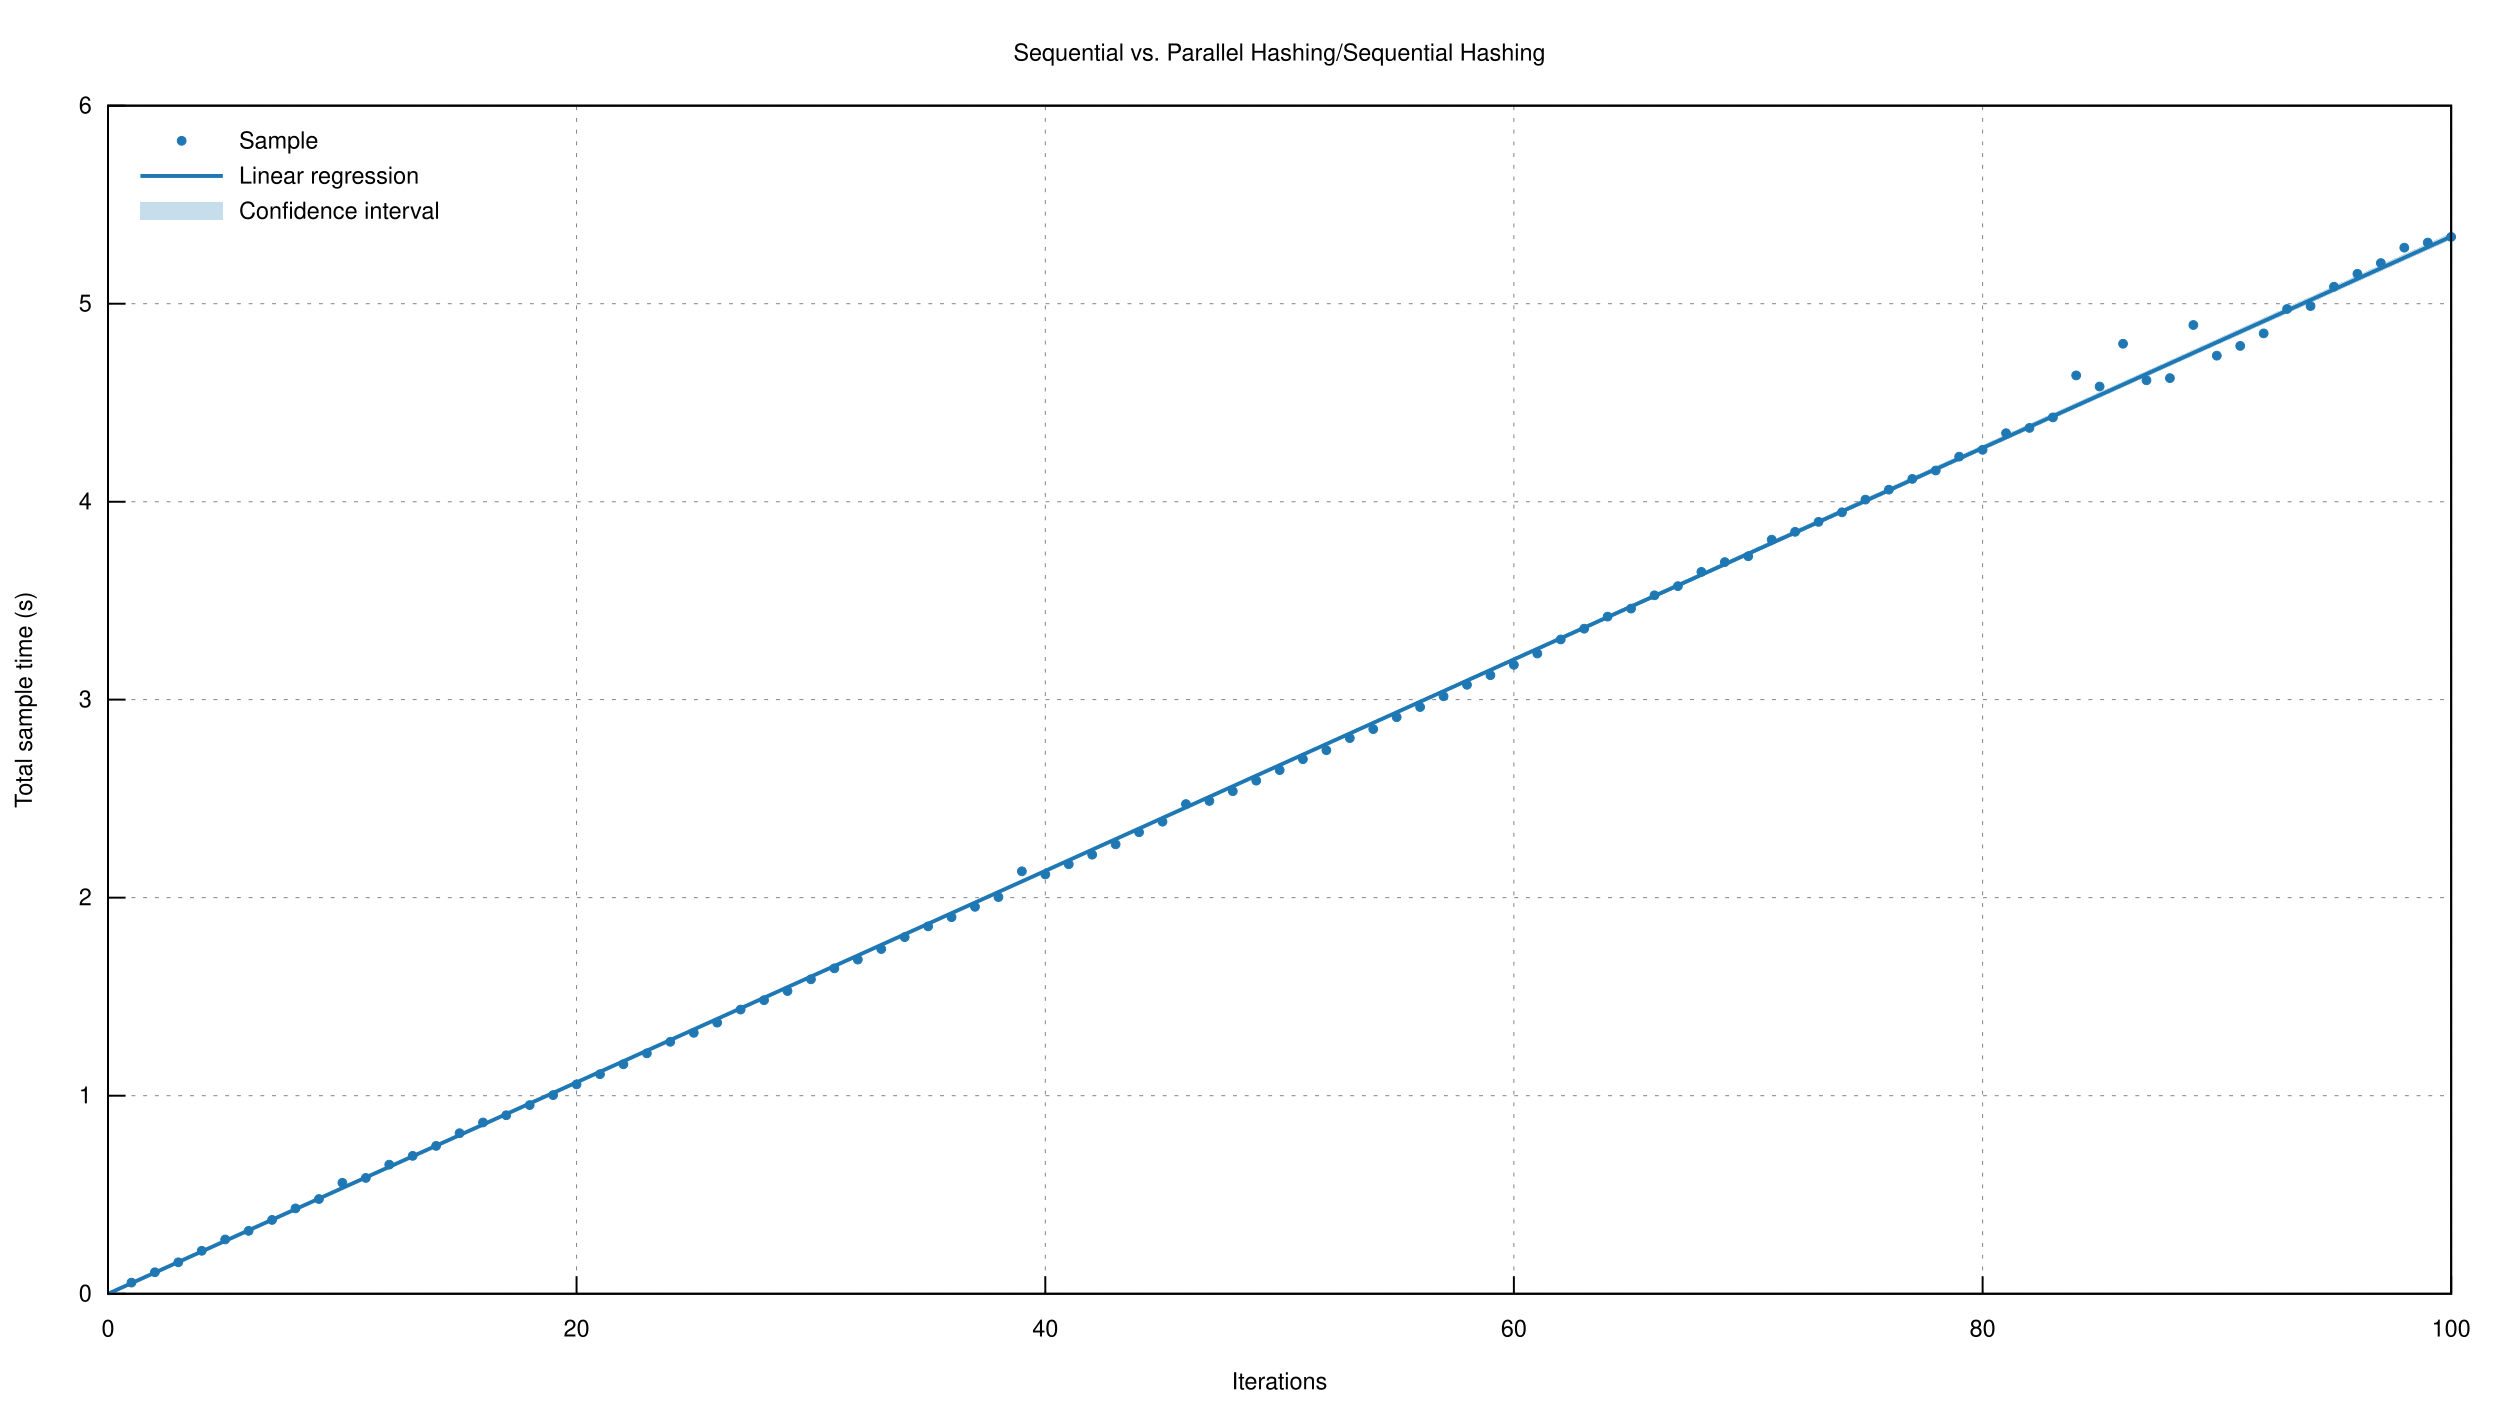
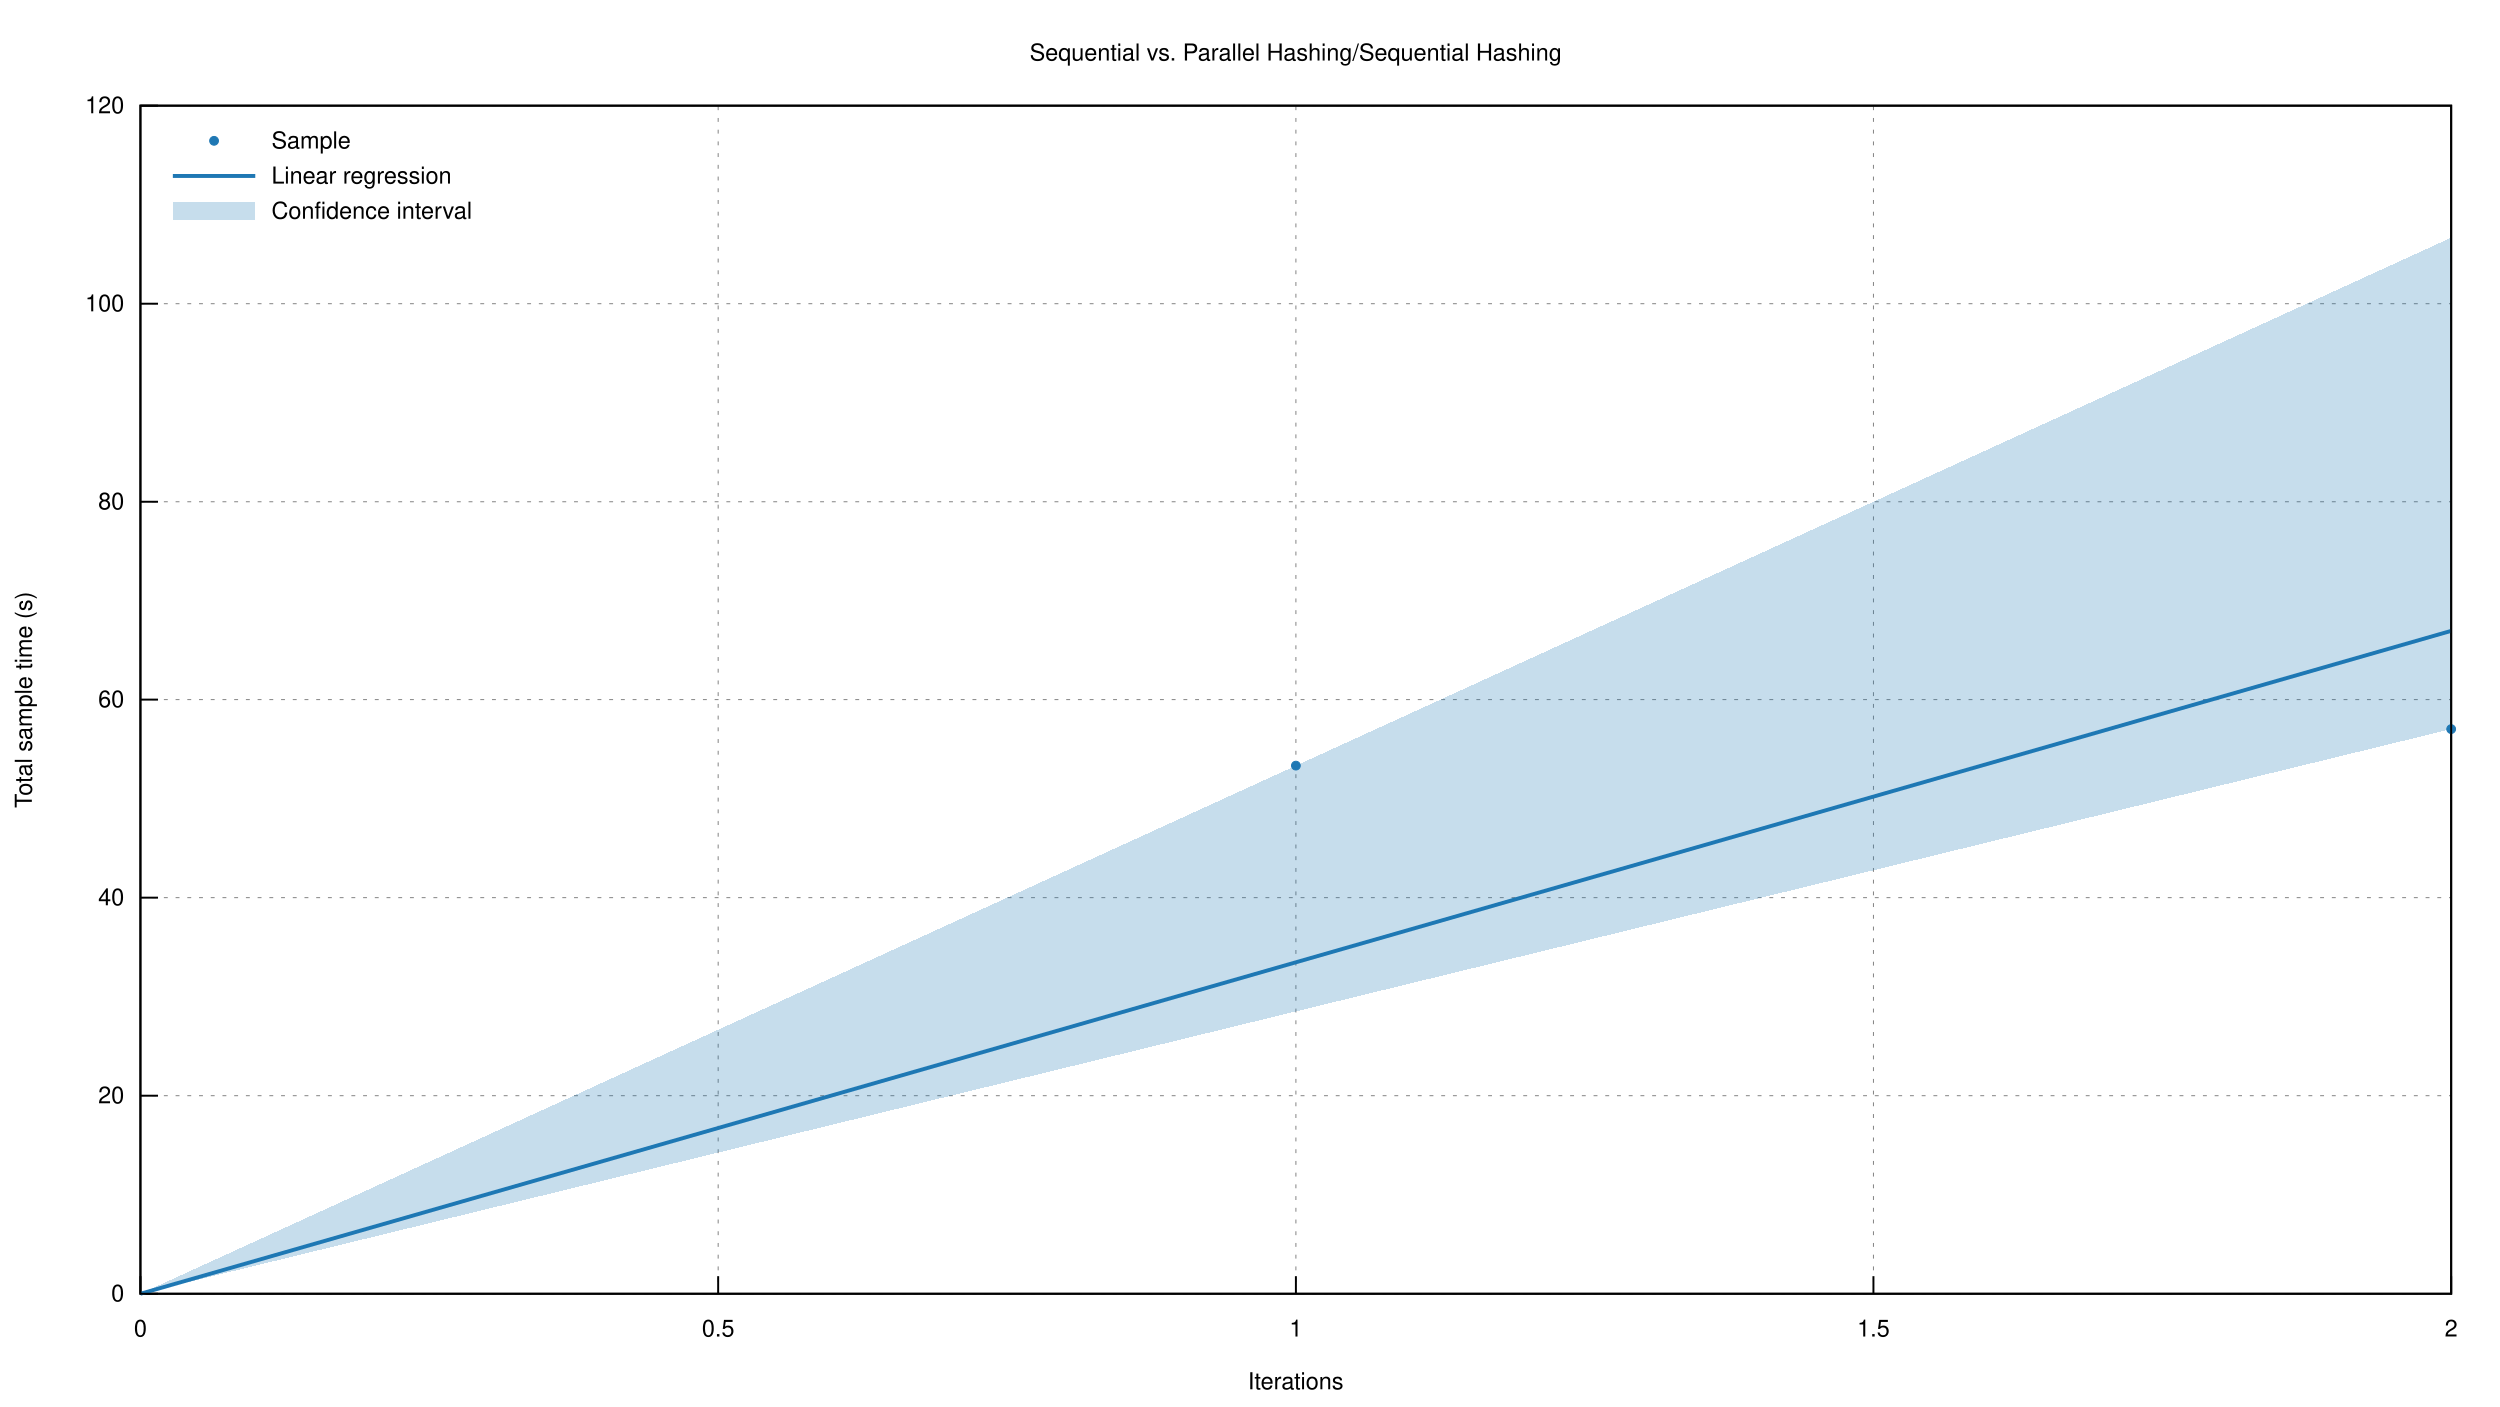
<svg xmlns="http://www.w3.org/2000/svg" xmlns:xlink="http://www.w3.org/1999/xlink" viewBox="0 0 1280 720">
  <g id="gnuplot_canvas">
    <rect x="0" y="0" width="1280" height="720" fill="none" />
    <defs>
      <circle id="gpDot" r="0.5" stroke-width="0.5" />
      <path id="gpPt0" stroke-width="0.222" stroke="currentColor" d="M-1,0 h2 M0,-1 v2" />
      <path id="gpPt1" stroke-width="0.222" stroke="currentColor" d="M-1,-1 L1,1 M1,-1 L-1,1" />
      <path id="gpPt2" stroke-width="0.222" stroke="currentColor" d="M-1,0 L1,0 M0,-1 L0,1 M-1,-1 L1,1 M-1,1 L1,-1" />
      <rect id="gpPt3" stroke-width="0.222" stroke="currentColor" x="-1" y="-1" width="2" height="2" />
      <rect id="gpPt4" stroke-width="0.222" stroke="currentColor" fill="currentColor" x="-1" y="-1" width="2" height="2" />
      <circle id="gpPt5" stroke-width="0.222" stroke="currentColor" cx="0" cy="0" r="1" />
      <use xlink:href="#gpPt5" id="gpPt6" fill="currentColor" stroke="none" />
      <path id="gpPt7" stroke-width="0.222" stroke="currentColor" d="M0,-1.33 L-1.33,0.67 L1.33,0.67 z" />
      <use xlink:href="#gpPt7" id="gpPt8" fill="currentColor" stroke="none" />
      <use xlink:href="#gpPt7" id="gpPt9" stroke="currentColor" transform="rotate(180)" />
      <use xlink:href="#gpPt9" id="gpPt10" fill="currentColor" stroke="none" />
      <use xlink:href="#gpPt3" id="gpPt11" stroke="currentColor" transform="rotate(45)" />
      <use xlink:href="#gpPt11" id="gpPt12" fill="currentColor" stroke="none" />
      <path id="gpPt13" stroke-width="0.222" stroke="currentColor" d="M0,1.330 L1.265,0.411 L0.782,-1.067 L-0.782,-1.076 L-1.265,0.411 z" />
      <use xlink:href="#gpPt13" id="gpPt14" fill="currentColor" stroke="none" />
      <filter id="textbox" filterUnits="objectBoundingBox" x="0" y="0" height="1" width="1">
        <feFlood flood-color="white" flood-opacity="1" result="bgnd" />
        <feComposite in="SourceGraphic" in2="bgnd" operator="atop" />
      </filter>
      <filter id="greybox" filterUnits="objectBoundingBox" x="0" y="0" height="1" width="1">
        <feFlood flood-color="lightgrey" flood-opacity="1" result="grey" />
        <feComposite in="SourceGraphic" in2="grey" operator="atop" />
      </filter>
    </defs>
    <g fill="none" color="white" stroke="currentColor" stroke-width="1.00" stroke-linecap="butt" stroke-linejoin="miter">
</g>
    <g fill="none" color="black" stroke="currentColor" stroke-width="1.00" stroke-linecap="butt" stroke-linejoin="miter">
</g>
    <g fill="none" color="black" stroke="black" stroke-width="0.50" stroke-linecap="butt" stroke-linejoin="miter">
</g>
    <g fill="none" color="gray" stroke="currentColor" stroke-width="0.50" stroke-linecap="butt" stroke-linejoin="miter">
-       <path stroke="gray" stroke-dasharray="2,4" class="gridline" d="M55.3,662.4 L1255.0,662.4  " />
-     </g>
-     <g fill="none" color="gray" stroke="gray" stroke-width="1.00" stroke-linecap="butt" stroke-linejoin="miter">
- </g>
-     <g fill="none" color="black" stroke="currentColor" stroke-width="1.00" stroke-linecap="butt" stroke-linejoin="miter">
-       <path stroke="black" d="M55.3,662.4 L64.3,662.4  " />
-       <g transform="translate(47.0,666.3)" stroke="none" fill="black" font-family="Helvetica" font-size="12.00" text-anchor="end">
+       <path stroke="gray" stroke-dasharray="2,4" class="gridline" d="M71.9,662.4 L1255.0,662.4  " />
+     </g>
+     <g fill="none" color="gray" stroke="gray" stroke-width="1.00" stroke-linecap="butt" stroke-linejoin="miter">
+ </g>
+     <g fill="none" color="black" stroke="currentColor" stroke-width="1.00" stroke-linecap="butt" stroke-linejoin="miter">
+       <path stroke="black" d="M71.9,662.4 L80.9,662.4  " />
+       <g transform="translate(63.6,666.3)" stroke="none" fill="black" font-family="Helvetica" font-size="12.00" text-anchor="end">
        <text>
          <tspan font-family="Helvetica"> 0</tspan>
        </text>
      </g>
    </g>
    <g fill="none" color="black" stroke="currentColor" stroke-width="1.00" stroke-linecap="butt" stroke-linejoin="miter">
</g>
    <g fill="none" color="black" stroke="black" stroke-width="0.50" stroke-linecap="butt" stroke-linejoin="miter">
</g>
    <g fill="none" color="gray" stroke="currentColor" stroke-width="0.50" stroke-linecap="butt" stroke-linejoin="miter">
-       <path stroke="gray" stroke-dasharray="2,4" class="gridline" d="M55.3,561.0 L1255.0,561.0  " />
-     </g>
-     <g fill="none" color="gray" stroke="gray" stroke-width="1.00" stroke-linecap="butt" stroke-linejoin="miter">
- </g>
-     <g fill="none" color="black" stroke="currentColor" stroke-width="1.00" stroke-linecap="butt" stroke-linejoin="miter">
-       <path stroke="black" d="M55.3,561.0 L64.3,561.0  " />
-       <g transform="translate(47.0,564.9)" stroke="none" fill="black" font-family="Helvetica" font-size="12.00" text-anchor="end">
+       <path stroke="gray" stroke-dasharray="2,4" class="gridline" d="M71.9,561.0 L1255.0,561.0  " />
+     </g>
+     <g fill="none" color="gray" stroke="gray" stroke-width="1.00" stroke-linecap="butt" stroke-linejoin="miter">
+ </g>
+     <g fill="none" color="black" stroke="currentColor" stroke-width="1.00" stroke-linecap="butt" stroke-linejoin="miter">
+       <path stroke="black" d="M71.9,561.0 L80.9,561.0  " />
+       <g transform="translate(63.6,564.9)" stroke="none" fill="black" font-family="Helvetica" font-size="12.00" text-anchor="end">
+         <text>
+           <tspan font-family="Helvetica"> 20</tspan>
+         </text>
+       </g>
+     </g>
+     <g fill="none" color="black" stroke="currentColor" stroke-width="1.00" stroke-linecap="butt" stroke-linejoin="miter">
+ </g>
+     <g fill="none" color="black" stroke="black" stroke-width="0.50" stroke-linecap="butt" stroke-linejoin="miter">
+ </g>
+     <g fill="none" color="gray" stroke="currentColor" stroke-width="0.50" stroke-linecap="butt" stroke-linejoin="miter">
+       <path stroke="gray" stroke-dasharray="2,4" class="gridline" d="M71.9,459.6 L1255.0,459.6  " />
+     </g>
+     <g fill="none" color="gray" stroke="gray" stroke-width="1.00" stroke-linecap="butt" stroke-linejoin="miter">
+ </g>
+     <g fill="none" color="black" stroke="currentColor" stroke-width="1.00" stroke-linecap="butt" stroke-linejoin="miter">
+       <path stroke="black" d="M71.9,459.6 L80.9,459.6  " />
+       <g transform="translate(63.6,463.5)" stroke="none" fill="black" font-family="Helvetica" font-size="12.00" text-anchor="end">
+         <text>
+           <tspan font-family="Helvetica"> 40</tspan>
+         </text>
+       </g>
+     </g>
+     <g fill="none" color="black" stroke="currentColor" stroke-width="1.00" stroke-linecap="butt" stroke-linejoin="miter">
+ </g>
+     <g fill="none" color="black" stroke="black" stroke-width="0.50" stroke-linecap="butt" stroke-linejoin="miter">
+ </g>
+     <g fill="none" color="gray" stroke="currentColor" stroke-width="0.50" stroke-linecap="butt" stroke-linejoin="miter">
+       <path stroke="gray" stroke-dasharray="2,4" class="gridline" d="M71.9,358.2 L1255.0,358.2  " />
+     </g>
+     <g fill="none" color="gray" stroke="gray" stroke-width="1.00" stroke-linecap="butt" stroke-linejoin="miter">
+ </g>
+     <g fill="none" color="black" stroke="currentColor" stroke-width="1.00" stroke-linecap="butt" stroke-linejoin="miter">
+       <path stroke="black" d="M71.9,358.2 L80.9,358.2  " />
+       <g transform="translate(63.6,362.1)" stroke="none" fill="black" font-family="Helvetica" font-size="12.00" text-anchor="end">
+         <text>
+           <tspan font-family="Helvetica"> 60</tspan>
+         </text>
+       </g>
+     </g>
+     <g fill="none" color="black" stroke="currentColor" stroke-width="1.00" stroke-linecap="butt" stroke-linejoin="miter">
+ </g>
+     <g fill="none" color="black" stroke="black" stroke-width="0.50" stroke-linecap="butt" stroke-linejoin="miter">
+ </g>
+     <g fill="none" color="gray" stroke="currentColor" stroke-width="0.50" stroke-linecap="butt" stroke-linejoin="miter">
+       <path stroke="gray" stroke-dasharray="2,4" class="gridline" d="M71.9,256.9 L1255.0,256.9  " />
+     </g>
+     <g fill="none" color="gray" stroke="gray" stroke-width="1.00" stroke-linecap="butt" stroke-linejoin="miter">
+ </g>
+     <g fill="none" color="black" stroke="currentColor" stroke-width="1.00" stroke-linecap="butt" stroke-linejoin="miter">
+       <path stroke="black" d="M71.9,256.9 L80.9,256.9  " />
+       <g transform="translate(63.6,260.8)" stroke="none" fill="black" font-family="Helvetica" font-size="12.00" text-anchor="end">
+         <text>
+           <tspan font-family="Helvetica"> 80</tspan>
+         </text>
+       </g>
+     </g>
+     <g fill="none" color="black" stroke="currentColor" stroke-width="1.00" stroke-linecap="butt" stroke-linejoin="miter">
+ </g>
+     <g fill="none" color="black" stroke="black" stroke-width="0.50" stroke-linecap="butt" stroke-linejoin="miter">
+ </g>
+     <g fill="none" color="gray" stroke="currentColor" stroke-width="0.50" stroke-linecap="butt" stroke-linejoin="miter">
+       <path stroke="gray" stroke-dasharray="2,4" class="gridline" d="M71.9,155.5 L1255.0,155.5  " />
+     </g>
+     <g fill="none" color="gray" stroke="gray" stroke-width="1.00" stroke-linecap="butt" stroke-linejoin="miter">
+ </g>
+     <g fill="none" color="black" stroke="currentColor" stroke-width="1.00" stroke-linecap="butt" stroke-linejoin="miter">
+       <path stroke="black" d="M71.9,155.5 L80.9,155.5  " />
+       <g transform="translate(63.6,159.4)" stroke="none" fill="black" font-family="Helvetica" font-size="12.00" text-anchor="end">
+         <text>
+           <tspan font-family="Helvetica"> 100</tspan>
+         </text>
+       </g>
+     </g>
+     <g fill="none" color="black" stroke="currentColor" stroke-width="1.00" stroke-linecap="butt" stroke-linejoin="miter">
+ </g>
+     <g fill="none" color="black" stroke="black" stroke-width="0.50" stroke-linecap="butt" stroke-linejoin="miter">
+ </g>
+     <g fill="none" color="gray" stroke="currentColor" stroke-width="0.50" stroke-linecap="butt" stroke-linejoin="miter">
+       <path stroke="gray" stroke-dasharray="2,4" class="gridline" d="M71.9,54.1 L1255.0,54.1  " />
+     </g>
+     <g fill="none" color="gray" stroke="gray" stroke-width="1.00" stroke-linecap="butt" stroke-linejoin="miter">
+ </g>
+     <g fill="none" color="black" stroke="currentColor" stroke-width="1.00" stroke-linecap="butt" stroke-linejoin="miter">
+       <path stroke="black" d="M71.9,54.1 L80.9,54.1  " />
+       <g transform="translate(63.6,58.0)" stroke="none" fill="black" font-family="Helvetica" font-size="12.00" text-anchor="end">
+         <text>
+           <tspan font-family="Helvetica"> 120</tspan>
+         </text>
+       </g>
+     </g>
+     <g fill="none" color="black" stroke="currentColor" stroke-width="1.00" stroke-linecap="butt" stroke-linejoin="miter">
+ </g>
+     <g fill="none" color="black" stroke="black" stroke-width="0.50" stroke-linecap="butt" stroke-linejoin="miter">
+ </g>
+     <g fill="none" color="gray" stroke="currentColor" stroke-width="0.50" stroke-linecap="butt" stroke-linejoin="miter">
+       <path stroke="gray" stroke-dasharray="2,4" class="gridline" d="M71.9,662.4 L71.9,54.1  " />
+     </g>
+     <g fill="none" color="gray" stroke="gray" stroke-width="1.00" stroke-linecap="butt" stroke-linejoin="miter">
+ </g>
+     <g fill="none" color="black" stroke="currentColor" stroke-width="1.00" stroke-linecap="butt" stroke-linejoin="miter">
+       <path stroke="black" d="M71.9,662.4 L71.9,653.4  " />
+       <g transform="translate(71.9,684.3)" stroke="none" fill="black" font-family="Helvetica" font-size="12.00" text-anchor="middle">
+         <text>
+           <tspan font-family="Helvetica"> 0</tspan>
+         </text>
+       </g>
+     </g>
+     <g fill="none" color="black" stroke="currentColor" stroke-width="1.00" stroke-linecap="butt" stroke-linejoin="miter">
+ </g>
+     <g fill="none" color="black" stroke="black" stroke-width="0.50" stroke-linecap="butt" stroke-linejoin="miter">
+ </g>
+     <g fill="none" color="gray" stroke="currentColor" stroke-width="0.50" stroke-linecap="butt" stroke-linejoin="miter">
+       <path stroke="gray" stroke-dasharray="2,4" class="gridline" d="M367.7,662.4 L367.7,54.1  " />
+     </g>
+     <g fill="none" color="gray" stroke="gray" stroke-width="1.00" stroke-linecap="butt" stroke-linejoin="miter">
+ </g>
+     <g fill="none" color="black" stroke="currentColor" stroke-width="1.00" stroke-linecap="butt" stroke-linejoin="miter">
+       <path stroke="black" d="M367.7,662.4 L367.7,653.4  " />
+       <g transform="translate(367.7,684.3)" stroke="none" fill="black" font-family="Helvetica" font-size="12.00" text-anchor="middle">
+         <text>
+           <tspan font-family="Helvetica"> 0.5</tspan>
+         </text>
+       </g>
+     </g>
+     <g fill="none" color="black" stroke="currentColor" stroke-width="1.00" stroke-linecap="butt" stroke-linejoin="miter">
+ </g>
+     <g fill="none" color="black" stroke="black" stroke-width="0.50" stroke-linecap="butt" stroke-linejoin="miter">
+ </g>
+     <g fill="none" color="gray" stroke="currentColor" stroke-width="0.50" stroke-linecap="butt" stroke-linejoin="miter">
+       <path stroke="gray" stroke-dasharray="2,4" class="gridline" d="M663.5,662.4 L663.5,54.1  " />
+     </g>
+     <g fill="none" color="gray" stroke="gray" stroke-width="1.00" stroke-linecap="butt" stroke-linejoin="miter">
+ </g>
+     <g fill="none" color="black" stroke="currentColor" stroke-width="1.00" stroke-linecap="butt" stroke-linejoin="miter">
+       <path stroke="black" d="M663.5,662.4 L663.5,653.4  " />
+       <g transform="translate(663.5,684.3)" stroke="none" fill="black" font-family="Helvetica" font-size="12.00" text-anchor="middle">
        <text>
          <tspan font-family="Helvetica"> 1</tspan>
        </text>
      </g>
    </g>
    <g fill="none" color="black" stroke="currentColor" stroke-width="1.00" stroke-linecap="butt" stroke-linejoin="miter">
</g>
    <g fill="none" color="black" stroke="black" stroke-width="0.50" stroke-linecap="butt" stroke-linejoin="miter">
</g>
    <g fill="none" color="gray" stroke="currentColor" stroke-width="0.50" stroke-linecap="butt" stroke-linejoin="miter">
-       <path stroke="gray" stroke-dasharray="2,4" class="gridline" d="M55.3,459.6 L1255.0,459.6  " />
-     </g>
-     <g fill="none" color="gray" stroke="gray" stroke-width="1.00" stroke-linecap="butt" stroke-linejoin="miter">
- </g>
-     <g fill="none" color="black" stroke="currentColor" stroke-width="1.00" stroke-linecap="butt" stroke-linejoin="miter">
-       <path stroke="black" d="M55.3,459.6 L64.3,459.6  " />
-       <g transform="translate(47.0,463.5)" stroke="none" fill="black" font-family="Helvetica" font-size="12.00" text-anchor="end">
-         <text>
-           <tspan font-family="Helvetica"> 2</tspan>
-         </text>
-       </g>
-     </g>
-     <g fill="none" color="black" stroke="currentColor" stroke-width="1.00" stroke-linecap="butt" stroke-linejoin="miter">
- </g>
-     <g fill="none" color="black" stroke="black" stroke-width="0.50" stroke-linecap="butt" stroke-linejoin="miter">
- </g>
-     <g fill="none" color="gray" stroke="currentColor" stroke-width="0.50" stroke-linecap="butt" stroke-linejoin="miter">
-       <path stroke="gray" stroke-dasharray="2,4" class="gridline" d="M55.3,358.2 L1255.0,358.2  " />
-     </g>
-     <g fill="none" color="gray" stroke="gray" stroke-width="1.00" stroke-linecap="butt" stroke-linejoin="miter">
- </g>
-     <g fill="none" color="black" stroke="currentColor" stroke-width="1.00" stroke-linecap="butt" stroke-linejoin="miter">
-       <path stroke="black" d="M55.3,358.2 L64.3,358.2  " />
-       <g transform="translate(47.0,362.1)" stroke="none" fill="black" font-family="Helvetica" font-size="12.00" text-anchor="end">
-         <text>
-           <tspan font-family="Helvetica"> 3</tspan>
-         </text>
-       </g>
-     </g>
-     <g fill="none" color="black" stroke="currentColor" stroke-width="1.00" stroke-linecap="butt" stroke-linejoin="miter">
- </g>
-     <g fill="none" color="black" stroke="black" stroke-width="0.50" stroke-linecap="butt" stroke-linejoin="miter">
- </g>
-     <g fill="none" color="gray" stroke="currentColor" stroke-width="0.50" stroke-linecap="butt" stroke-linejoin="miter">
-       <path stroke="gray" stroke-dasharray="2,4" class="gridline" d="M55.3,256.9 L1255.0,256.9  " />
-     </g>
-     <g fill="none" color="gray" stroke="gray" stroke-width="1.00" stroke-linecap="butt" stroke-linejoin="miter">
- </g>
-     <g fill="none" color="black" stroke="currentColor" stroke-width="1.00" stroke-linecap="butt" stroke-linejoin="miter">
-       <path stroke="black" d="M55.3,256.9 L64.3,256.9  " />
-       <g transform="translate(47.0,260.8)" stroke="none" fill="black" font-family="Helvetica" font-size="12.00" text-anchor="end">
-         <text>
-           <tspan font-family="Helvetica"> 4</tspan>
-         </text>
-       </g>
-     </g>
-     <g fill="none" color="black" stroke="currentColor" stroke-width="1.00" stroke-linecap="butt" stroke-linejoin="miter">
- </g>
-     <g fill="none" color="black" stroke="black" stroke-width="0.50" stroke-linecap="butt" stroke-linejoin="miter">
- </g>
-     <g fill="none" color="gray" stroke="currentColor" stroke-width="0.50" stroke-linecap="butt" stroke-linejoin="miter">
-       <path stroke="gray" stroke-dasharray="2,4" class="gridline" d="M55.3,155.5 L1255.0,155.5  " />
-     </g>
-     <g fill="none" color="gray" stroke="gray" stroke-width="1.00" stroke-linecap="butt" stroke-linejoin="miter">
- </g>
-     <g fill="none" color="black" stroke="currentColor" stroke-width="1.00" stroke-linecap="butt" stroke-linejoin="miter">
-       <path stroke="black" d="M55.3,155.5 L64.3,155.5  " />
-       <g transform="translate(47.0,159.4)" stroke="none" fill="black" font-family="Helvetica" font-size="12.00" text-anchor="end">
-         <text>
-           <tspan font-family="Helvetica"> 5</tspan>
-         </text>
-       </g>
-     </g>
-     <g fill="none" color="black" stroke="currentColor" stroke-width="1.00" stroke-linecap="butt" stroke-linejoin="miter">
- </g>
-     <g fill="none" color="black" stroke="black" stroke-width="0.50" stroke-linecap="butt" stroke-linejoin="miter">
- </g>
-     <g fill="none" color="gray" stroke="currentColor" stroke-width="0.50" stroke-linecap="butt" stroke-linejoin="miter">
-       <path stroke="gray" stroke-dasharray="2,4" class="gridline" d="M55.3,54.1 L1255.0,54.1  " />
-     </g>
-     <g fill="none" color="gray" stroke="gray" stroke-width="1.00" stroke-linecap="butt" stroke-linejoin="miter">
- </g>
-     <g fill="none" color="black" stroke="currentColor" stroke-width="1.00" stroke-linecap="butt" stroke-linejoin="miter">
-       <path stroke="black" d="M55.3,54.1 L64.3,54.1  " />
-       <g transform="translate(47.0,58.0)" stroke="none" fill="black" font-family="Helvetica" font-size="12.00" text-anchor="end">
-         <text>
-           <tspan font-family="Helvetica"> 6</tspan>
-         </text>
-       </g>
-     </g>
-     <g fill="none" color="black" stroke="currentColor" stroke-width="1.00" stroke-linecap="butt" stroke-linejoin="miter">
- </g>
-     <g fill="none" color="black" stroke="black" stroke-width="0.50" stroke-linecap="butt" stroke-linejoin="miter">
- </g>
-     <g fill="none" color="gray" stroke="currentColor" stroke-width="0.50" stroke-linecap="butt" stroke-linejoin="miter">
-       <path stroke="gray" stroke-dasharray="2,4" class="gridline" d="M55.3,662.4 L55.3,54.1  " />
-     </g>
-     <g fill="none" color="gray" stroke="gray" stroke-width="1.00" stroke-linecap="butt" stroke-linejoin="miter">
- </g>
-     <g fill="none" color="black" stroke="currentColor" stroke-width="1.00" stroke-linecap="butt" stroke-linejoin="miter">
-       <path stroke="black" d="M55.3,662.4 L55.3,653.4  " />
-       <g transform="translate(55.3,684.3)" stroke="none" fill="black" font-family="Helvetica" font-size="12.00" text-anchor="middle">
-         <text>
-           <tspan font-family="Helvetica"> 0</tspan>
-         </text>
-       </g>
-     </g>
-     <g fill="none" color="black" stroke="currentColor" stroke-width="1.00" stroke-linecap="butt" stroke-linejoin="miter">
- </g>
-     <g fill="none" color="black" stroke="black" stroke-width="0.50" stroke-linecap="butt" stroke-linejoin="miter">
- </g>
-     <g fill="none" color="gray" stroke="currentColor" stroke-width="0.50" stroke-linecap="butt" stroke-linejoin="miter">
-       <path stroke="gray" stroke-dasharray="2,4" class="gridline" d="M295.2,662.4 L295.2,54.1  " />
-     </g>
-     <g fill="none" color="gray" stroke="gray" stroke-width="1.00" stroke-linecap="butt" stroke-linejoin="miter">
- </g>
-     <g fill="none" color="black" stroke="currentColor" stroke-width="1.00" stroke-linecap="butt" stroke-linejoin="miter">
-       <path stroke="black" d="M295.2,662.4 L295.2,653.4  " />
-       <g transform="translate(295.2,684.3)" stroke="none" fill="black" font-family="Helvetica" font-size="12.00" text-anchor="middle">
-         <text>
-           <tspan font-family="Helvetica"> 20</tspan>
-         </text>
-       </g>
-     </g>
-     <g fill="none" color="black" stroke="currentColor" stroke-width="1.00" stroke-linecap="butt" stroke-linejoin="miter">
- </g>
-     <g fill="none" color="black" stroke="black" stroke-width="0.50" stroke-linecap="butt" stroke-linejoin="miter">
- </g>
-     <g fill="none" color="gray" stroke="currentColor" stroke-width="0.50" stroke-linecap="butt" stroke-linejoin="miter">
-       <path stroke="gray" stroke-dasharray="2,4" class="gridline" d="M535.2,662.4 L535.2,54.1  " />
-     </g>
-     <g fill="none" color="gray" stroke="gray" stroke-width="1.00" stroke-linecap="butt" stroke-linejoin="miter">
- </g>
-     <g fill="none" color="black" stroke="currentColor" stroke-width="1.00" stroke-linecap="butt" stroke-linejoin="miter">
-       <path stroke="black" d="M535.2,662.4 L535.2,653.4  " />
-       <g transform="translate(535.2,684.3)" stroke="none" fill="black" font-family="Helvetica" font-size="12.00" text-anchor="middle">
-         <text>
-           <tspan font-family="Helvetica"> 40</tspan>
-         </text>
-       </g>
-     </g>
-     <g fill="none" color="black" stroke="currentColor" stroke-width="1.00" stroke-linecap="butt" stroke-linejoin="miter">
- </g>
-     <g fill="none" color="black" stroke="black" stroke-width="0.50" stroke-linecap="butt" stroke-linejoin="miter">
- </g>
-     <g fill="none" color="gray" stroke="currentColor" stroke-width="0.50" stroke-linecap="butt" stroke-linejoin="miter">
-       <path stroke="gray" stroke-dasharray="2,4" class="gridline" d="M775.1,662.4 L775.1,54.1  " />
-     </g>
-     <g fill="none" color="gray" stroke="gray" stroke-width="1.00" stroke-linecap="butt" stroke-linejoin="miter">
- </g>
-     <g fill="none" color="black" stroke="currentColor" stroke-width="1.00" stroke-linecap="butt" stroke-linejoin="miter">
-       <path stroke="black" d="M775.1,662.4 L775.1,653.4  " />
-       <g transform="translate(775.1,684.3)" stroke="none" fill="black" font-family="Helvetica" font-size="12.00" text-anchor="middle">
-         <text>
-           <tspan font-family="Helvetica"> 60</tspan>
-         </text>
-       </g>
-     </g>
-     <g fill="none" color="black" stroke="currentColor" stroke-width="1.00" stroke-linecap="butt" stroke-linejoin="miter">
- </g>
-     <g fill="none" color="black" stroke="black" stroke-width="0.50" stroke-linecap="butt" stroke-linejoin="miter">
- </g>
-     <g fill="none" color="gray" stroke="currentColor" stroke-width="0.50" stroke-linecap="butt" stroke-linejoin="miter">
-       <path stroke="gray" stroke-dasharray="2,4" class="gridline" d="M1015.1,662.4 L1015.1,54.1  " />
-     </g>
-     <g fill="none" color="gray" stroke="gray" stroke-width="1.00" stroke-linecap="butt" stroke-linejoin="miter">
- </g>
-     <g fill="none" color="black" stroke="currentColor" stroke-width="1.00" stroke-linecap="butt" stroke-linejoin="miter">
-       <path stroke="black" d="M1015.1,662.4 L1015.1,653.4  " />
-       <g transform="translate(1015.1,684.3)" stroke="none" fill="black" font-family="Helvetica" font-size="12.00" text-anchor="middle">
-         <text>
-           <tspan font-family="Helvetica"> 80</tspan>
+       <path stroke="gray" stroke-dasharray="2,4" class="gridline" d="M959.2,662.4 L959.2,54.1  " />
+     </g>
+     <g fill="none" color="gray" stroke="gray" stroke-width="1.00" stroke-linecap="butt" stroke-linejoin="miter">
+ </g>
+     <g fill="none" color="black" stroke="currentColor" stroke-width="1.00" stroke-linecap="butt" stroke-linejoin="miter">
+       <path stroke="black" d="M959.2,662.4 L959.2,653.4  " />
+       <g transform="translate(959.2,684.3)" stroke="none" fill="black" font-family="Helvetica" font-size="12.00" text-anchor="middle">
+         <text>
+           <tspan font-family="Helvetica"> 1.5</tspan>
        </text>
      </g>
    </g>
    <g fill="none" color="black" stroke="currentColor" stroke-width="1.00" stroke-linecap="butt" stroke-linejoin="miter">
</g>
    <g fill="none" color="black" stroke="black" stroke-width="0.50" stroke-linecap="butt" stroke-linejoin="miter">
</g>
    <g fill="none" color="gray" stroke="currentColor" stroke-width="0.50" stroke-linecap="butt" stroke-linejoin="miter">
      <path stroke="gray" stroke-dasharray="2,4" class="gridline" d="M1255.0,662.4 L1255.0,54.1  " />
    </g>
    <g fill="none" color="gray" stroke="gray" stroke-width="1.00" stroke-linecap="butt" stroke-linejoin="miter">
</g>
    <g fill="none" color="black" stroke="currentColor" stroke-width="1.00" stroke-linecap="butt" stroke-linejoin="miter">
      <path stroke="black" d="M1255.0,662.4 L1255.0,653.4  " />
      <g transform="translate(1255.0,684.3)" stroke="none" fill="black" font-family="Helvetica" font-size="12.00" text-anchor="middle">
        <text>
-           <tspan font-family="Helvetica"> 100</tspan>
-         </text>
-       </g>
-     </g>
-     <g fill="none" color="black" stroke="currentColor" stroke-width="1.00" stroke-linecap="butt" stroke-linejoin="miter">
- </g>
-     <g fill="none" color="black" stroke="currentColor" stroke-width="1.00" stroke-linecap="butt" stroke-linejoin="miter">
-       <path stroke="black" d="M55.3,54.1 L55.3,662.4 L1255.0,662.4 L1255.0,54.1 L55.3,54.1 Z  " />
+           <tspan font-family="Helvetica"> 2</tspan>
+         </text>
+       </g>
+     </g>
+     <g fill="none" color="black" stroke="currentColor" stroke-width="1.00" stroke-linecap="butt" stroke-linejoin="miter">
+ </g>
+     <g fill="none" color="black" stroke="currentColor" stroke-width="1.00" stroke-linecap="butt" stroke-linejoin="miter">
+       <path stroke="black" d="M71.9,54.1 L71.9,662.4 L1255.0,662.4 L1255.0,54.1 L71.9,54.1 Z  " />
    </g>
    <g fill="none" color="black" stroke="currentColor" stroke-width="1.00" stroke-linecap="butt" stroke-linejoin="miter">
      <g transform="translate(16.3,358.3) rotate(270)" stroke="none" fill="black" font-family="Helvetica" font-size="12.00" text-anchor="middle">
        <text>
          <tspan font-family="Helvetica">Total sample time (s)</tspan>
        </text>
      </g>
    </g>
    <g fill="none" color="black" stroke="currentColor" stroke-width="1.00" stroke-linecap="butt" stroke-linejoin="miter">
-       <g transform="translate(655.1,711.3)" stroke="none" fill="black" font-family="Helvetica" font-size="12.00" text-anchor="middle">
+       <g transform="translate(663.4,711.3)" stroke="none" fill="black" font-family="Helvetica" font-size="12.00" text-anchor="middle">
        <text>
          <tspan font-family="Helvetica">Iterations</tspan>
        </text>
      </g>
    </g>
    <g fill="none" color="black" stroke="currentColor" stroke-width="1.00" stroke-linecap="butt" stroke-linejoin="miter">
-       <g transform="translate(655.1,31.0)" stroke="none" fill="black" font-family="Helvetica" font-size="12.00" text-anchor="middle">
+       <g transform="translate(663.4,31.0)" stroke="none" fill="black" font-family="Helvetica" font-size="12.00" text-anchor="middle">
        <text>
          <tspan font-family="Helvetica">Sequential vs. Parallel Hashing/Sequential Hashing</tspan>
        </text>
      </g>
    </g>
    <g id="gnuplot_plot_1">
      <g fill="none" color="black" stroke="currentColor" stroke-width="1.00" stroke-linecap="butt" stroke-linejoin="miter">
-         <g transform="translate(122.4,76.0)" stroke="none" fill="black" font-family="Helvetica" font-size="12.00" text-anchor="start">
+         <g transform="translate(139.0,76.0)" stroke="none" fill="black" font-family="Helvetica" font-size="12.00" text-anchor="start">
          <text>
            <tspan font-family="Helvetica">Sample</tspan>
          </text>
        </g>
      </g>
      <g fill="none" color="black" stroke="currentColor" stroke-width="1.00" stroke-linecap="butt" stroke-linejoin="miter">
-         <use xlink:href="#gpPt6" transform="translate(67.3,656.7) scale(2.25)" color="rgb( 31, 120, 180)" />
-         <use xlink:href="#gpPt6" transform="translate(79.3,651.4) scale(2.25)" color="rgb( 31, 120, 180)" />
-         <use xlink:href="#gpPt6" transform="translate(91.3,646.3) scale(2.25)" color="rgb( 31, 120, 180)" />
-         <use xlink:href="#gpPt6" transform="translate(103.3,640.4) scale(2.25)" color="rgb( 31, 120, 180)" />
-         <use xlink:href="#gpPt6" transform="translate(115.3,634.6) scale(2.25)" color="rgb( 31, 120, 180)" />
-         <use xlink:href="#gpPt6" transform="translate(127.3,630.2) scale(2.25)" color="rgb( 31, 120, 180)" />
-         <use xlink:href="#gpPt6" transform="translate(139.3,624.6) scale(2.25)" color="rgb( 31, 120, 180)" />
-         <use xlink:href="#gpPt6" transform="translate(151.3,618.7) scale(2.25)" color="rgb( 31, 120, 180)" />
-         <use xlink:href="#gpPt6" transform="translate(163.3,613.9) scale(2.25)" color="rgb( 31, 120, 180)" />
-         <use xlink:href="#gpPt6" transform="translate(175.3,605.6) scale(2.25)" color="rgb( 31, 120, 180)" />
-         <use xlink:href="#gpPt6" transform="translate(187.3,603.1) scale(2.25)" color="rgb( 31, 120, 180)" />
-         <use xlink:href="#gpPt6" transform="translate(199.3,596.3) scale(2.25)" color="rgb( 31, 120, 180)" />
-         <use xlink:href="#gpPt6" transform="translate(211.3,591.8) scale(2.25)" color="rgb( 31, 120, 180)" />
-         <use xlink:href="#gpPt6" transform="translate(223.3,586.7) scale(2.25)" color="rgb( 31, 120, 180)" />
-         <use xlink:href="#gpPt6" transform="translate(235.3,580.2) scale(2.25)" color="rgb( 31, 120, 180)" />
-         <use xlink:href="#gpPt6" transform="translate(247.3,574.7) scale(2.25)" color="rgb( 31, 120, 180)" />
-         <use xlink:href="#gpPt6" transform="translate(259.2,571.0) scale(2.25)" color="rgb( 31, 120, 180)" />
-         <use xlink:href="#gpPt6" transform="translate(271.2,565.8) scale(2.25)" color="rgb( 31, 120, 180)" />
-         <use xlink:href="#gpPt6" transform="translate(283.2,560.7) scale(2.25)" color="rgb( 31, 120, 180)" />
-         <use xlink:href="#gpPt6" transform="translate(295.2,555.2) scale(2.25)" color="rgb( 31, 120, 180)" />
-         <use xlink:href="#gpPt6" transform="translate(307.2,550.0) scale(2.25)" color="rgb( 31, 120, 180)" />
-         <use xlink:href="#gpPt6" transform="translate(319.2,544.9) scale(2.25)" color="rgb( 31, 120, 180)" />
-         <use xlink:href="#gpPt6" transform="translate(331.2,539.3) scale(2.25)" color="rgb( 31, 120, 180)" />
-         <use xlink:href="#gpPt6" transform="translate(343.2,533.4) scale(2.25)" color="rgb( 31, 120, 180)" />
-         <use xlink:href="#gpPt6" transform="translate(355.2,528.8) scale(2.25)" color="rgb( 31, 120, 180)" />
-         <use xlink:href="#gpPt6" transform="translate(367.2,523.6) scale(2.25)" color="rgb( 31, 120, 180)" />
-         <use xlink:href="#gpPt6" transform="translate(379.2,516.9) scale(2.25)" color="rgb( 31, 120, 180)" />
-         <use xlink:href="#gpPt6" transform="translate(391.2,512.1) scale(2.25)" color="rgb( 31, 120, 180)" />
-         <use xlink:href="#gpPt6" transform="translate(403.2,507.4) scale(2.25)" color="rgb( 31, 120, 180)" />
-         <use xlink:href="#gpPt6" transform="translate(415.2,501.4) scale(2.25)" color="rgb( 31, 120, 180)" />
-         <use xlink:href="#gpPt6" transform="translate(427.2,495.8) scale(2.25)" color="rgb( 31, 120, 180)" />
-         <use xlink:href="#gpPt6" transform="translate(439.2,491.3) scale(2.25)" color="rgb( 31, 120, 180)" />
-         <use xlink:href="#gpPt6" transform="translate(451.2,485.9) scale(2.25)" color="rgb( 31, 120, 180)" />
-         <use xlink:href="#gpPt6" transform="translate(463.2,479.8) scale(2.25)" color="rgb( 31, 120, 180)" />
-         <use xlink:href="#gpPt6" transform="translate(475.2,474.3) scale(2.25)" color="rgb( 31, 120, 180)" />
-         <use xlink:href="#gpPt6" transform="translate(487.2,469.6) scale(2.25)" color="rgb( 31, 120, 180)" />
-         <use xlink:href="#gpPt6" transform="translate(499.2,464.3) scale(2.25)" color="rgb( 31, 120, 180)" />
-         <use xlink:href="#gpPt6" transform="translate(511.2,459.3) scale(2.25)" color="rgb( 31, 120, 180)" />
-         <use xlink:href="#gpPt6" transform="translate(523.2,446.1) scale(2.25)" color="rgb( 31, 120, 180)" />
-         <use xlink:href="#gpPt6" transform="translate(535.2,447.7) scale(2.25)" color="rgb( 31, 120, 180)" />
-         <use xlink:href="#gpPt6" transform="translate(547.2,442.5) scale(2.25)" color="rgb( 31, 120, 180)" />
-         <use xlink:href="#gpPt6" transform="translate(559.2,437.6) scale(2.25)" color="rgb( 31, 120, 180)" />
-         <use xlink:href="#gpPt6" transform="translate(571.2,432.3) scale(2.25)" color="rgb( 31, 120, 180)" />
-         <use xlink:href="#gpPt6" transform="translate(583.2,426.1) scale(2.25)" color="rgb( 31, 120, 180)" />
-         <use xlink:href="#gpPt6" transform="translate(595.2,420.7) scale(2.25)" color="rgb( 31, 120, 180)" />
-         <use xlink:href="#gpPt6" transform="translate(607.2,411.7) scale(2.25)" color="rgb( 31, 120, 180)" />
-         <use xlink:href="#gpPt6" transform="translate(619.2,410.1) scale(2.25)" color="rgb( 31, 120, 180)" />
-         <use xlink:href="#gpPt6" transform="translate(631.2,405.1) scale(2.25)" color="rgb( 31, 120, 180)" />
-         <use xlink:href="#gpPt6" transform="translate(643.2,399.7) scale(2.25)" color="rgb( 31, 120, 180)" />
-         <use xlink:href="#gpPt6" transform="translate(655.2,394.3) scale(2.25)" color="rgb( 31, 120, 180)" />
-         <use xlink:href="#gpPt6" transform="translate(667.1,388.7) scale(2.25)" color="rgb( 31, 120, 180)" />
-         <use xlink:href="#gpPt6" transform="translate(679.1,384.1) scale(2.25)" color="rgb( 31, 120, 180)" />
-         <use xlink:href="#gpPt6" transform="translate(691.1,377.9) scale(2.25)" color="rgb( 31, 120, 180)" />
-         <use xlink:href="#gpPt6" transform="translate(703.1,373.3) scale(2.25)" color="rgb( 31, 120, 180)" />
-         <use xlink:href="#gpPt6" transform="translate(715.1,367.2) scale(2.25)" color="rgb( 31, 120, 180)" />
-         <use xlink:href="#gpPt6" transform="translate(727.1,362.0) scale(2.25)" color="rgb( 31, 120, 180)" />
-         <use xlink:href="#gpPt6" transform="translate(739.1,356.5) scale(2.25)" color="rgb( 31, 120, 180)" />
-         <use xlink:href="#gpPt6" transform="translate(751.1,350.6) scale(2.25)" color="rgb( 31, 120, 180)" />
-         <use xlink:href="#gpPt6" transform="translate(763.1,345.7) scale(2.25)" color="rgb( 31, 120, 180)" />
-         <use xlink:href="#gpPt6" transform="translate(775.1,340.4) scale(2.25)" color="rgb( 31, 120, 180)" />
-         <use xlink:href="#gpPt6" transform="translate(787.1,334.6) scale(2.25)" color="rgb( 31, 120, 180)" />
-         <use xlink:href="#gpPt6" transform="translate(799.1,327.4) scale(2.25)" color="rgb( 31, 120, 180)" />
-         <use xlink:href="#gpPt6" transform="translate(811.1,321.9) scale(2.25)" color="rgb( 31, 120, 180)" />
-         <use xlink:href="#gpPt6" transform="translate(823.1,315.7) scale(2.25)" color="rgb( 31, 120, 180)" />
-         <use xlink:href="#gpPt6" transform="translate(835.1,311.6) scale(2.25)" color="rgb( 31, 120, 180)" />
-         <use xlink:href="#gpPt6" transform="translate(847.1,304.8) scale(2.25)" color="rgb( 31, 120, 180)" />
-         <use xlink:href="#gpPt6" transform="translate(859.1,300.1) scale(2.25)" color="rgb( 31, 120, 180)" />
-         <use xlink:href="#gpPt6" transform="translate(871.1,292.8) scale(2.25)" color="rgb( 31, 120, 180)" />
-         <use xlink:href="#gpPt6" transform="translate(883.1,287.8) scale(2.25)" color="rgb( 31, 120, 180)" />
-         <use xlink:href="#gpPt6" transform="translate(895.1,284.8) scale(2.25)" color="rgb( 31, 120, 180)" />
-         <use xlink:href="#gpPt6" transform="translate(907.1,276.3) scale(2.25)" color="rgb( 31, 120, 180)" />
-         <use xlink:href="#gpPt6" transform="translate(919.1,272.3) scale(2.25)" color="rgb( 31, 120, 180)" />
-         <use xlink:href="#gpPt6" transform="translate(931.1,267.2) scale(2.25)" color="rgb( 31, 120, 180)" />
-         <use xlink:href="#gpPt6" transform="translate(943.1,262.3) scale(2.25)" color="rgb( 31, 120, 180)" />
-         <use xlink:href="#gpPt6" transform="translate(955.1,255.8) scale(2.25)" color="rgb( 31, 120, 180)" />
-         <use xlink:href="#gpPt6" transform="translate(967.1,250.7) scale(2.25)" color="rgb( 31, 120, 180)" />
-         <use xlink:href="#gpPt6" transform="translate(979.1,245.2) scale(2.25)" color="rgb( 31, 120, 180)" />
-         <use xlink:href="#gpPt6" transform="translate(991.1,240.9) scale(2.25)" color="rgb( 31, 120, 180)" />
-         <use xlink:href="#gpPt6" transform="translate(1003.1,233.8) scale(2.25)" color="rgb( 31, 120, 180)" />
-         <use xlink:href="#gpPt6" transform="translate(1015.1,230.3) scale(2.25)" color="rgb( 31, 120, 180)" />
-         <use xlink:href="#gpPt6" transform="translate(1027.1,221.8) scale(2.25)" color="rgb( 31, 120, 180)" />
-         <use xlink:href="#gpPt6" transform="translate(1039.1,219.1) scale(2.25)" color="rgb( 31, 120, 180)" />
-         <use xlink:href="#gpPt6" transform="translate(1051.1,213.7) scale(2.25)" color="rgb( 31, 120, 180)" />
-         <use xlink:href="#gpPt6" transform="translate(1063.0,192.2) scale(2.25)" color="rgb( 31, 120, 180)" />
-         <use xlink:href="#gpPt6" transform="translate(1075.0,197.9) scale(2.25)" color="rgb( 31, 120, 180)" />
-         <use xlink:href="#gpPt6" transform="translate(1087.0,176.0) scale(2.25)" color="rgb( 31, 120, 180)" />
-         <use xlink:href="#gpPt6" transform="translate(1099.0,194.7) scale(2.25)" color="rgb( 31, 120, 180)" />
-         <use xlink:href="#gpPt6" transform="translate(1111.0,193.6) scale(2.25)" color="rgb( 31, 120, 180)" />
-         <use xlink:href="#gpPt6" transform="translate(1123.0,166.4) scale(2.25)" color="rgb( 31, 120, 180)" />
-         <use xlink:href="#gpPt6" transform="translate(1135.0,182.1) scale(2.25)" color="rgb( 31, 120, 180)" />
-         <use xlink:href="#gpPt6" transform="translate(1147.0,177.1) scale(2.25)" color="rgb( 31, 120, 180)" />
-         <use xlink:href="#gpPt6" transform="translate(1159.0,170.7) scale(2.25)" color="rgb( 31, 120, 180)" />
-         <use xlink:href="#gpPt6" transform="translate(1171.0,158.2) scale(2.25)" color="rgb( 31, 120, 180)" />
-         <use xlink:href="#gpPt6" transform="translate(1183.0,156.7) scale(2.25)" color="rgb( 31, 120, 180)" />
-         <use xlink:href="#gpPt6" transform="translate(1195.0,146.8) scale(2.25)" color="rgb( 31, 120, 180)" />
-         <use xlink:href="#gpPt6" transform="translate(1207.0,140.2) scale(2.25)" color="rgb( 31, 120, 180)" />
-         <use xlink:href="#gpPt6" transform="translate(1219.0,134.7) scale(2.25)" color="rgb( 31, 120, 180)" />
-         <use xlink:href="#gpPt6" transform="translate(1231.0,126.8) scale(2.25)" color="rgb( 31, 120, 180)" />
-         <use xlink:href="#gpPt6" transform="translate(1243.0,124.2) scale(2.25)" color="rgb( 31, 120, 180)" />
-         <use xlink:href="#gpPt6" transform="translate(1255.0,121.3) scale(2.25)" color="rgb( 31, 120, 180)" />
-         <use xlink:href="#gpPt6" transform="translate(93.0,72.1) scale(2.25)" color="rgb( 31, 120, 180)" />
+         <use xlink:href="#gpPt6" transform="translate(663.5,392.0) scale(2.25)" color="rgb( 31, 120, 180)" />
+         <use xlink:href="#gpPt6" transform="translate(1255.0,373.3) scale(2.25)" color="rgb( 31, 120, 180)" />
+         <use xlink:href="#gpPt6" transform="translate(109.6,72.1) scale(2.25)" color="rgb( 31, 120, 180)" />
      </g>
    </g>
    <g id="gnuplot_plot_2">
      <g fill="none" color="white" stroke="rgb( 31, 120, 180)" stroke-width="2.00" stroke-linecap="butt" stroke-linejoin="miter">
</g>
      <g fill="none" color="black" stroke="currentColor" stroke-width="2.00" stroke-linecap="butt" stroke-linejoin="miter">
-         <g transform="translate(122.4,94.0)" stroke="none" fill="black" font-family="Helvetica" font-size="12.00" text-anchor="start">
+         <g transform="translate(139.0,94.0)" stroke="none" fill="black" font-family="Helvetica" font-size="12.00" text-anchor="start">
          <text>
            <tspan font-family="Helvetica">Linear regression</tspan>
          </text>
        </g>
      </g>
      <g fill="none" color="black" stroke="currentColor" stroke-width="2.00" stroke-linecap="butt" stroke-linejoin="miter">
-         <path stroke="rgb( 31, 120, 180)" d="M71.9,90.1 L114.1,90.1 M55.3,662.4 L1255.0,121.1  " />
+         <path stroke="rgb( 31, 120, 180)" d="M88.5,90.1 L130.7,90.1 M71.9,662.4 L1255.0,323.0  " />
      </g>
    </g>
    <g id="gnuplot_plot_3">
      <g fill="none" color="white" stroke="rgb( 31, 120, 180)" stroke-width="1.00" stroke-linecap="butt" stroke-linejoin="miter">
</g>
      <g fill="none" color="black" stroke="currentColor" stroke-width="1.00" stroke-linecap="butt" stroke-linejoin="miter">
-         <g transform="translate(122.4,112.0)" stroke="none" fill="black" font-family="Helvetica" font-size="12.00" text-anchor="start">
+         <g transform="translate(139.0,112.0)" stroke="none" fill="black" font-family="Helvetica" font-size="12.00" text-anchor="start">
          <text>
            <tspan font-family="Helvetica">Confidence interval</tspan>
          </text>
        </g>
      </g>
      <g fill="none" color="black" stroke="currentColor" stroke-width="1.00" stroke-linecap="butt" stroke-linejoin="miter">
        <g stroke="none" shape-rendering="crispEdges">
-           <polygon fill="rgb( 31, 120, 180)" fill-opacity="0.25" points="71.9,112.6 114.1,112.6 114.1,103.6 71.9,103.6 " />
-           <polygon fill="rgb( 31, 120, 180)" fill-opacity="0.25" points="55.3,662.4 55.3,662.4 55.3,662.4 " />
-           <polygon fill="rgb( 31, 120, 180)" fill-opacity="0.25" points="55.3,662.4 1255.0,122.8 1255.0,119.2 " />
+           <polygon fill="rgb( 31, 120, 180)" fill-opacity="0.25" points="88.5,112.6 130.7,112.6 130.7,103.6 88.5,103.6 " />
+           <polygon fill="rgb( 31, 120, 180)" fill-opacity="0.25" points="71.9,662.4 71.9,662.4 71.9,662.4 " />
+           <polygon fill="rgb( 31, 120, 180)" fill-opacity="0.25" points="71.9,662.4 1255.0,373.3 1255.0,121.7 " />
        </g>
      </g>
    </g>
    <g fill="none" color="white" stroke="rgb( 31, 120, 180)" stroke-width="2.00" stroke-linecap="butt" stroke-linejoin="miter">
</g>
    <g fill="none" color="black" stroke="currentColor" stroke-width="2.00" stroke-linecap="butt" stroke-linejoin="miter">
</g>
    <g fill="none" color="black" stroke="black" stroke-width="1.00" stroke-linecap="butt" stroke-linejoin="miter">
</g>
    <g fill="none" color="black" stroke="currentColor" stroke-width="1.00" stroke-linecap="butt" stroke-linejoin="miter">
-       <path stroke="black" d="M55.3,54.1 L55.3,662.4 L1255.0,662.4 L1255.0,54.1 L55.3,54.1 Z  " />
+       <path stroke="black" d="M71.9,54.1 L71.9,662.4 L1255.0,662.4 L1255.0,54.1 L71.9,54.1 Z  " />
    </g>
    <g fill="none" color="black" stroke="currentColor" stroke-width="1.00" stroke-linecap="butt" stroke-linejoin="miter">
</g>
  </g>
</svg>
